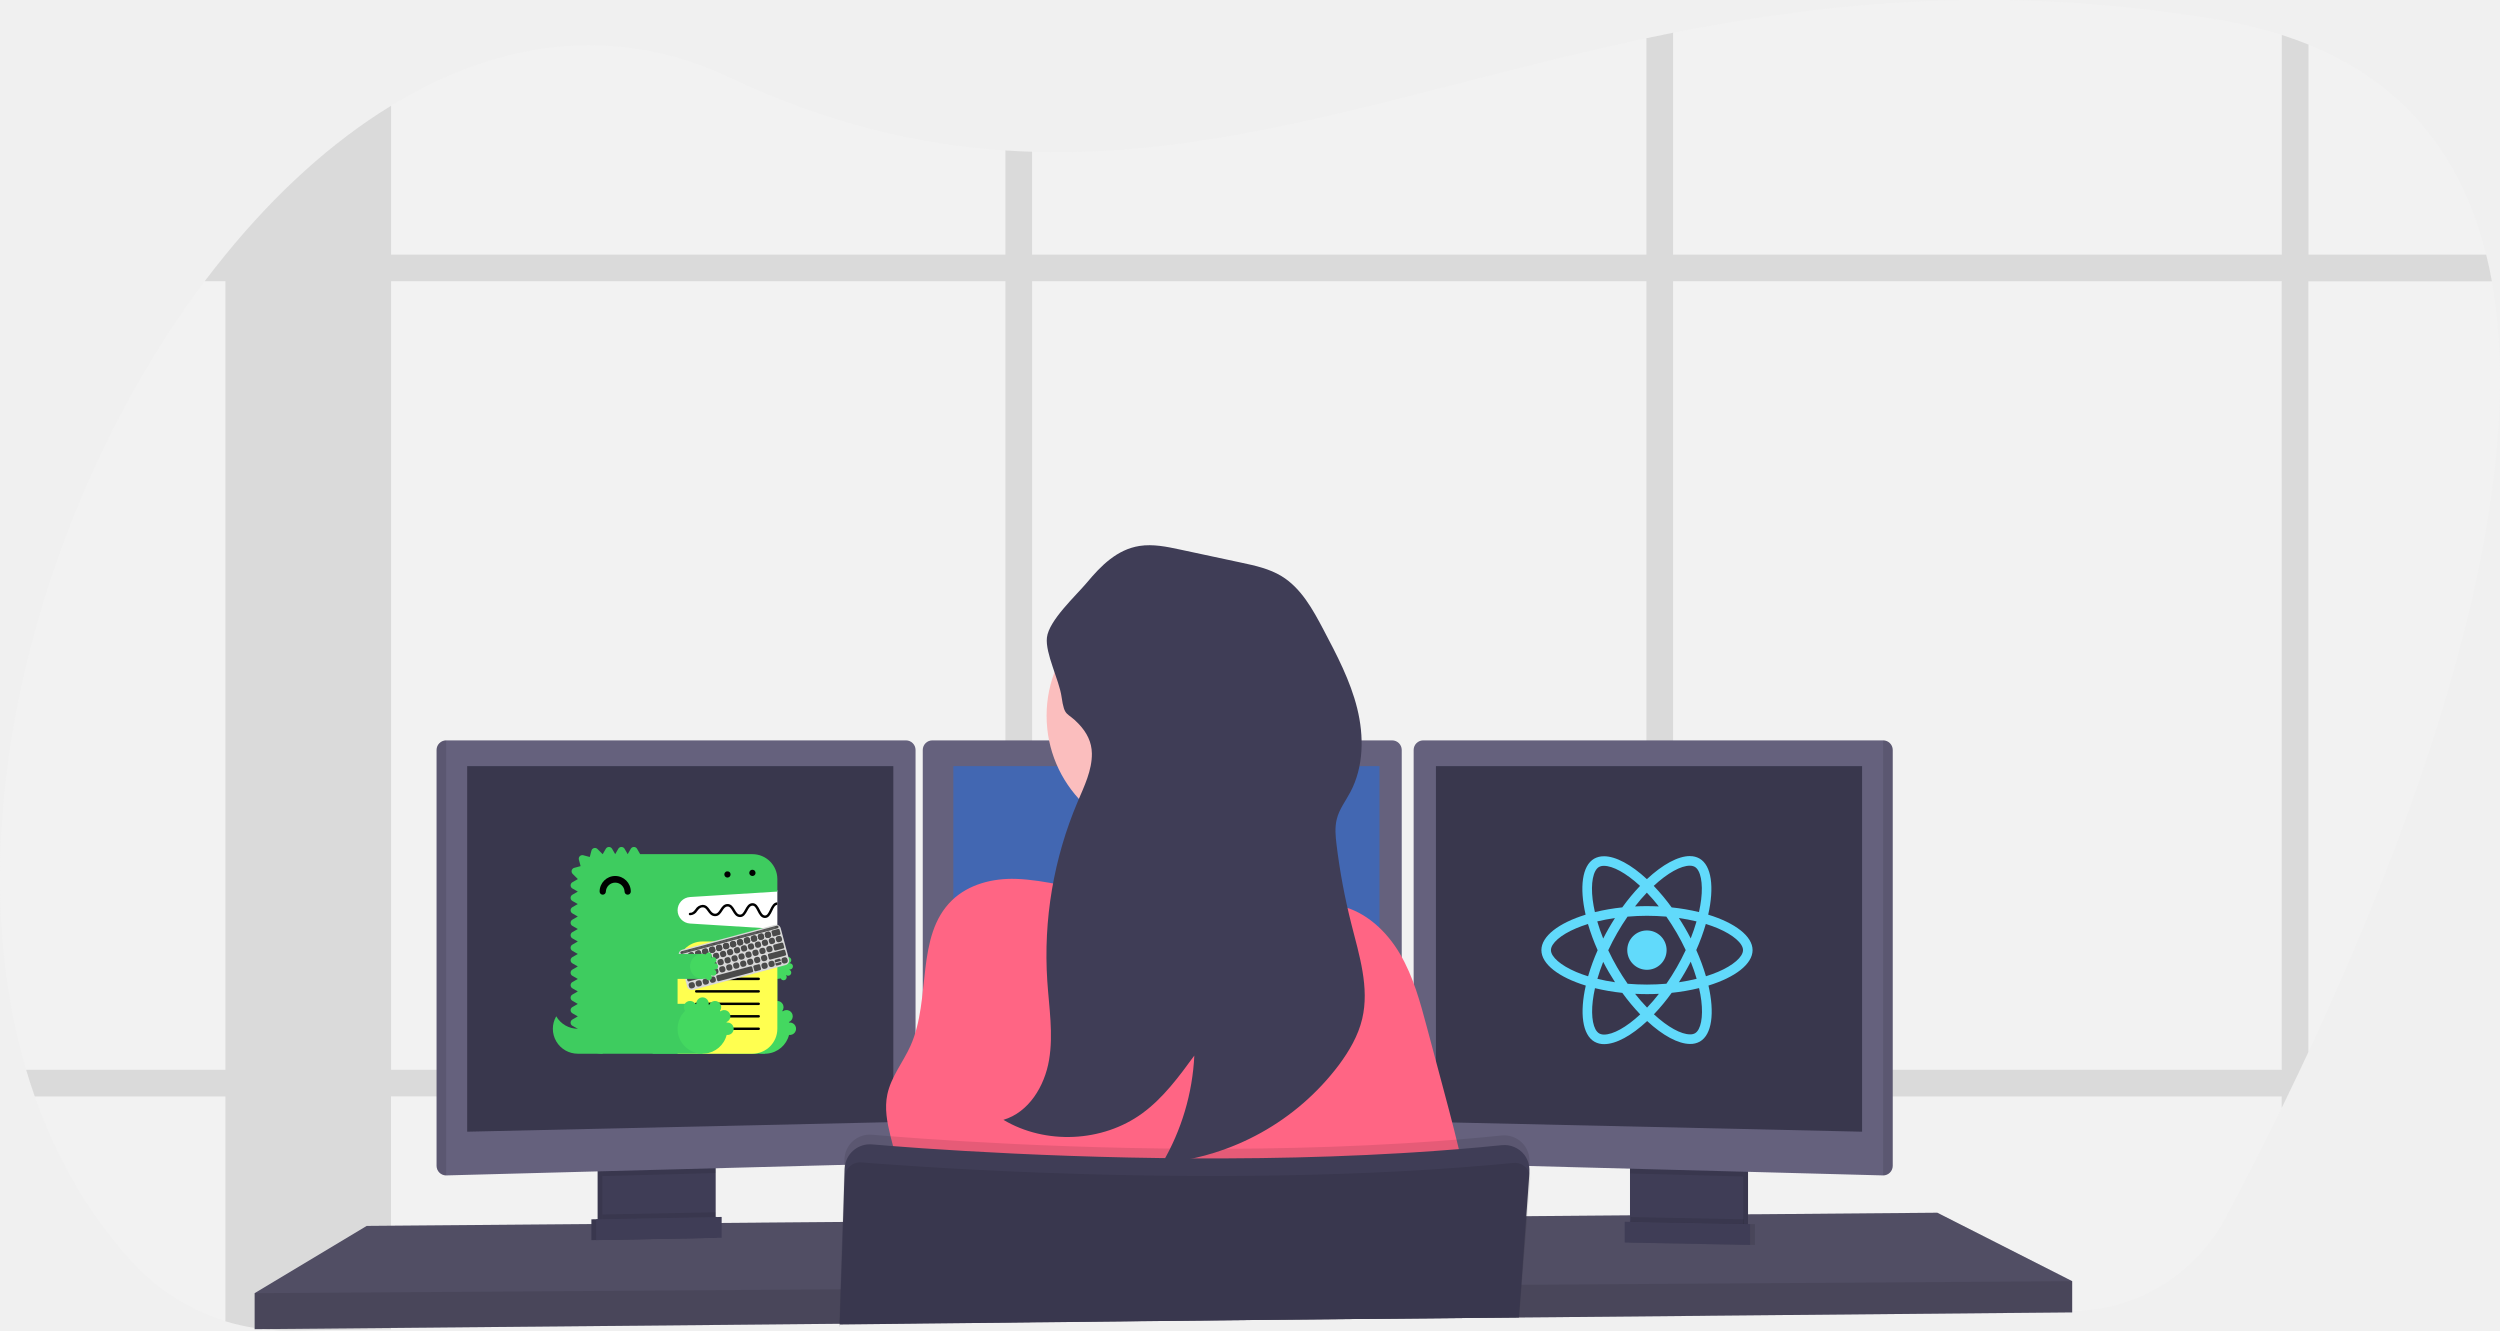
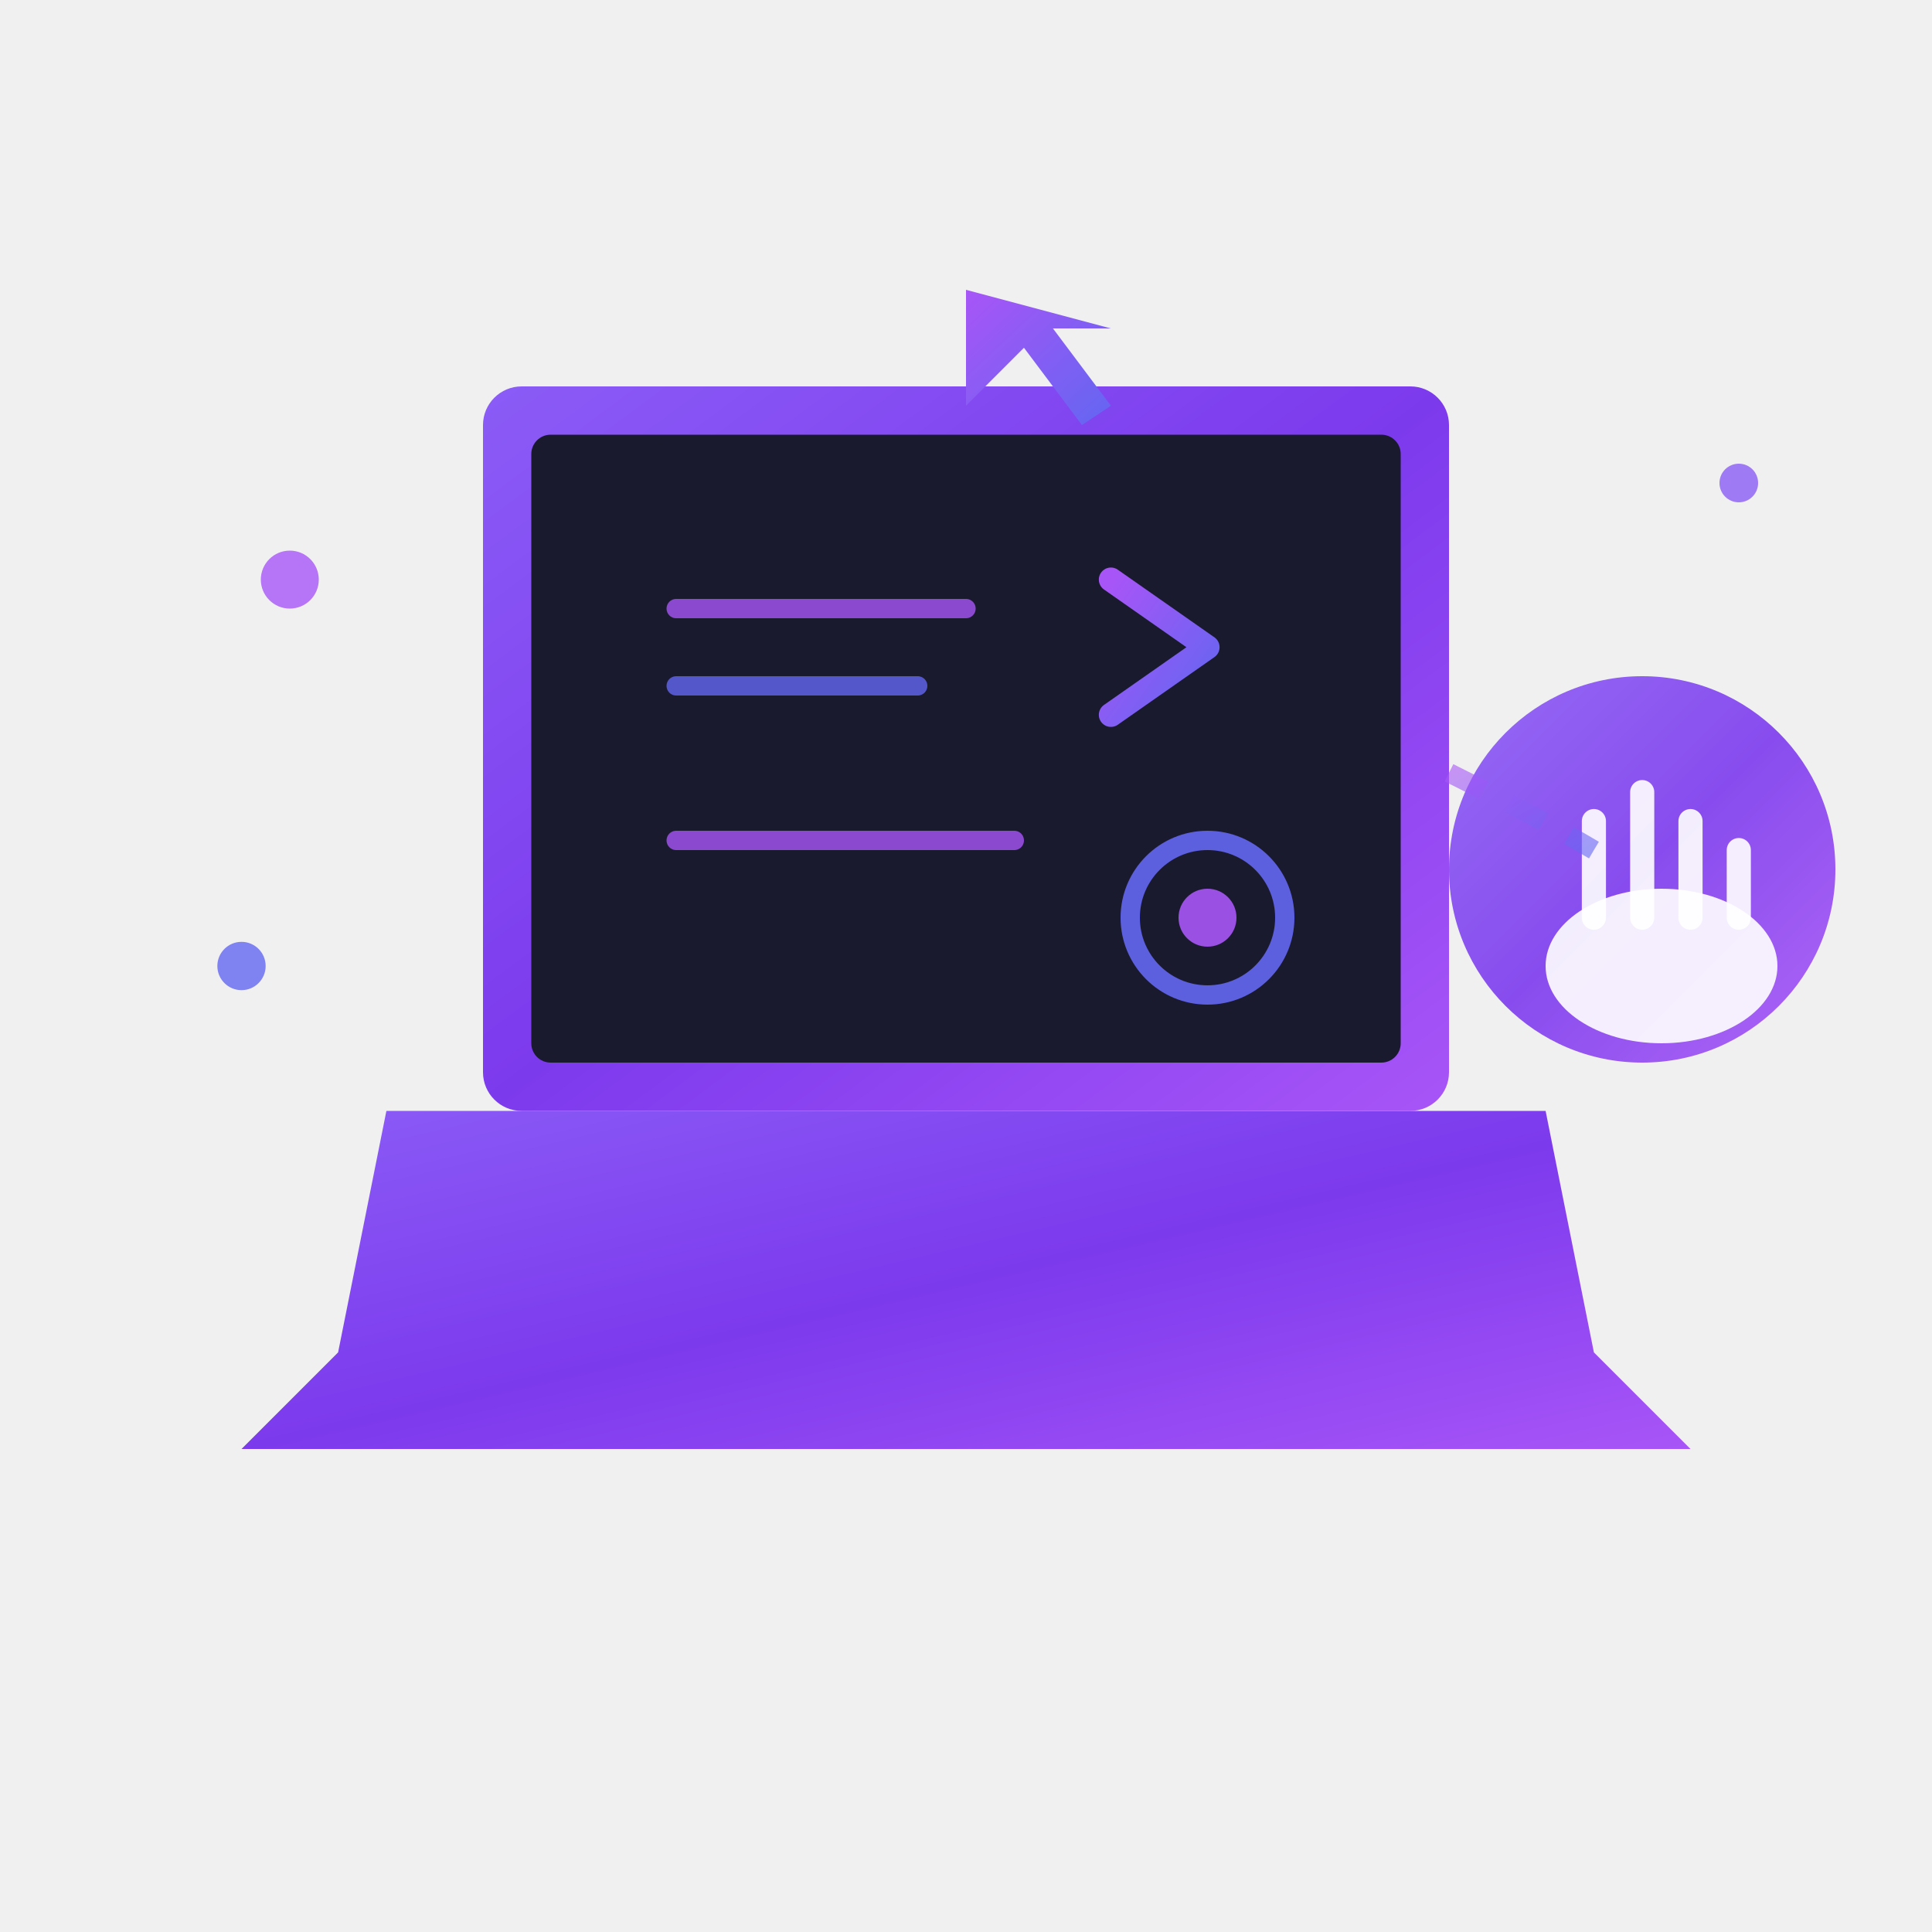
- <svg xmlns="http://www.w3.org/2000/svg" width="1041.277" height="554.141" viewBox="0 0 1041.277 554.141">
-   <g id="Group_24" data-name="Group 24" transform="translate(-440 -263)">
-     <g id="Group_23" data-name="Group 23" transform="translate(439.989 262.965)">
-       <path id="Path_299" data-name="Path 299" d="M1040.82,611.12q-1.74,3.75-3.47,7.4-2.7,5.67-5.33,11.12c-.78,1.61-1.56,3.19-2.32,4.77-8.6,17.57-16.63,33.11-23.45,45.89A73.21,73.21,0,0,1,942.44,719l-151.65,1.65h-1.6l-13,.14-11.12.12-34.1.37h-1.38l-17.36.19h-.53l-107,1.16-95.51,1-11.11.12-69,.75H429l-44.75.48h-.48l-141.5,1.53-42.33.46a87.991,87.991,0,0,1-10.79-.54h0c-1.22-.14-2.44-.3-3.65-.49a87.38,87.38,0,0,1-51.29-27.54C116,678.37,102.75,655,93.85,629.64q-1.93-5.49-3.6-11.12C59.44,514.37,97,380,164.6,290.08q4.25-5.64,8.64-11l.07-.08c20.79-25.52,44.1-46.84,68.93-62,44-26.91,92.75-34.49,140.7-11.9,40.57,19.12,78.45,28.11,115.17,30.55,3.71.24,7.42.42,11.11.53,84.23,2.65,163.17-27.7,255.87-47.29,3.69-.78,7.39-1.55,11.12-2.28,66.13-13.16,139.49-20.1,226.73-5.51a189.089,189.089,0,0,1,26.76,6.4q5.77,1.86,11.12,4c41.64,16.94,64.35,48.24,74,87.46q1.37,5.46,2.37,11.11C1134.3,384.41,1084.19,518.23,1040.82,611.12Z" transform="translate(-79.34 -172.91)" fill="#f2f2f2" />
-       <path id="Path_300" data-name="Path 300" d="M576.36,618.52a95.21,95.21,0,0,1-1.87,11.12h93.7V618.52Zm-78.25,62.81,11.11-.09V653.77c-3.81-.17-7.52-.34-11.11-.52ZM265.19,618.52v11.12h198.5V618.52ZM1114.87,279h-74V191.51q-5.35-2.17-11.12-4V279H776.21V186.58c-3.73.73-7.43,1.5-11.12,2.28V279H509.22V236.15c-3.69-.11-7.4-.29-11.11-.53V279H242.24V217c-24.83,15.16-48.14,36.48-68.93,62h-.07v.08q-4.4,5.4-8.64,11h8.64V618.52h-83q1.66,5.63,3.6,11.12h79.39v93.62a87,87,0,0,0,12.2,2.79c1.21.19,2.43.35,3.65.49h0a87.991,87.991,0,0,0,10.79.54l42.33-.46v-97H498.11v94.21l11.11-.12V629.64H765.09V721l11.12-.12V629.64H1029.7v4.77c.76-1.58,1.54-3.16,2.32-4.77q2.63-5.45,5.33-11.12,1.73-3.64,3.47-7.4v-321h76.42Q1116.23,284.43,1114.87,279ZM242.24,618.52V290.08H498.11V618.52Zm267,0V290.08H765.09V618.52Zm520.48,0H776.21V290.08H1029.7Z" transform="translate(-79.34 -172.91)" opacity="0.1" />
-       <path id="Path_301" data-name="Path 301" d="M863.09,533.65v13l-151.92,1.4-1.62.03-57.74.53-1.38.02-17.55.15h-.52l-106.98.99L349.77,551.4h-.15l-44.65.42-.48.01-198.4,1.82v-15l46.65-28,93.6-.78,2-.01.66-.01,2-.03,44.94-.37,2.01-.01.64-.01,2-.01L315,509.3l.38-.01,35.55-.3h.29l277.4-2.34,6.79-.05h.68l5.18-.05,37.65-.31,2-.03,1.85-.02h.96l11.71-.09,2.32-.03,3.11-.02,9.75-.09,15.47-.13,2-.02,3.48-.02h.65l74.71-.64Z" fill="#65617d" />
-       <path id="Path_302" data-name="Path 302" d="M863.09,533.65v13l-151.92,1.4-1.62.03-57.74.53-1.38.02-17.55.15h-.52l-106.98.99L349.77,551.4h-.15l-44.65.42-.48.01-198.4,1.82v-15l46.65-28,93.6-.78,2-.01.66-.01,2-.03,44.94-.37,2.01-.01.64-.01,2-.01L315,509.3l.38-.01,35.55-.3h.29l277.4-2.34,6.79-.05h.68l5.18-.05,37.65-.31,2-.03,1.85-.02h.96l11.71-.09,2.32-.03,3.11-.02,9.75-.09,15.47-.13,2-.02,3.48-.02h.65l74.71-.64Z" opacity="0.2" />
-       <path id="Path_303" data-name="Path 303" d="M375.44,656.57v24.49a6.13,6.13,0,0,1-3.5,5.54,6,6,0,0,1-2.5.6l-34.9.74a6,6,0,0,1-2.7-.57,6.12,6.12,0,0,1-3.57-5.57V656.57Z" transform="translate(-79.34 -172.91)" fill="#3f3d56" />
-       <path id="Path_304" data-name="Path 304" d="M375.44,656.57v24.49a6.13,6.13,0,0,1-3.5,5.54,6,6,0,0,1-2.5.6l-34.9.74a6,6,0,0,1-2.7-.57,6.12,6.12,0,0,1-3.57-5.57V656.57Z" transform="translate(-79.34 -172.91)" opacity="0.1" />
-       <path id="Path_305" data-name="Path 305" d="M377.44,656.57v24.49a6.13,6.13,0,0,1-3.5,5.54,6,6,0,0,1-2.5.6l-34.9.74a6,6,0,0,1-2.7-.57,6.12,6.12,0,0,1-3.57-5.57V656.57Z" transform="translate(-79.34 -172.91)" fill="#3f3d56" />
-       <rect id="Rectangle_137" data-name="Rectangle 137" width="47.17" height="31.5" transform="translate(680.92 483.65)" fill="#3f3d56" />
-       <rect id="Rectangle_138" data-name="Rectangle 138" width="47.17" height="31.5" transform="translate(680.92 483.65)" opacity="0.1" />
-       <rect id="Rectangle_139" data-name="Rectangle 139" width="47.17" height="31.5" transform="translate(678.92 483.65)" fill="#3f3d56" />
-       <path id="Path_306" data-name="Path 306" d="M298.09,483.65v4.97l-47.17,1.26v-6.23Z" opacity="0.1" />
-       <path id="Path_307" data-name="Path 307" d="M460.69,485.27v168.2a4,4,0,0,1-3.85,3.95l-191.65,5.1h-.05a4,4,0,0,1-3.95-3.95V485.27a4,4,0,0,1,3.95-3.95h191.6a4,4,0,0,1,3.95,3.95Z" transform="translate(-79.34 -172.91)" fill="#65617d" />
-       <path id="Path_308" data-name="Path 308" d="M265.19,481.32v181.2h-.05a4,4,0,0,1-3.95-3.95V485.27a4,4,0,0,1,3.95-3.95Z" transform="translate(-79.34 -172.91)" opacity="0.1" />
-       <path id="Path_309" data-name="Path 309" d="M194.59,319.15h177.5V467.4l-177.5,4Z" fill="#39374d" />
-       <path id="Path_310" data-name="Path 310" d="M726.09,483.65v6.41l-47.17-1.26v-5.15Z" opacity="0.1" />
-       <path id="Path_311" data-name="Path 311" d="M867.69,485.27v173.3a4,4,0,0,1-4,3.95h0L672,657.42a4,4,0,0,1-3.85-3.95V485.27a4,4,0,0,1,3.95-3.95H863.7a4,4,0,0,1,3.99,3.95Z" transform="translate(-79.34 -172.91)" fill="#65617d" />
-       <path id="Path_312" data-name="Path 312" d="M867.69,485.27v173.3a4,4,0,0,1-4,3.95h0V481.32h0a4,4,0,0,1,4,3.95Z" transform="translate(-79.34 -172.91)" opacity="0.1" />
-       <path id="Path_313" data-name="Path 313" d="M775.59,319.15H598.09V467.4l177.5,4Z" fill="#39374d" />
-       <path id="Path_314" data-name="Path 314" d="M663.19,485.27v168.2a4,4,0,0,1-3.85,3.95l-191.65,5.1h0a4,4,0,0,1-4-3.95V485.27a4,4,0,0,1,3.95-3.95h191.6A4,4,0,0,1,663.19,485.27Z" transform="translate(-79.34 -172.91)" fill="#65617d" />
-       <path id="Path_315" data-name="Path 315" d="M397.09,319.15h177.5V467.4l-177.5,4Z" fill="#4267b2" />
-       <path id="Path_316" data-name="Path 316" d="M863.09,533.65v13l-151.92,1.4-1.62.03-57.74.53-1.38.02-17.55.15h-.52l-106.98.99L349.77,551.4h-.15l-44.65.42-.48.01-198.4,1.82v-15l202.51-1.33h.48l40.99-.28h.19l283.08-1.87h.29l.17-.01h.47l4.79-.03h1.46l74.49-.5,4.4-.02.98-.01Z" opacity="0.1" />
-       <circle id="Ellipse_111" data-name="Ellipse 111" cx="51.33" cy="51.33" r="51.33" transform="translate(435.93 246.82)" fill="#fbbebe" />
-       <path id="Path_317" data-name="Path 317" d="M617.94,550.07s-99.5,12-90,0c3.44-4.34,4.39-17.2,4.2-31.85-.06-4.45-.22-9.06-.45-13.65-1.1-22-3.75-43.5-3.75-43.5s87-41,77-8.5c-4,13.13-2.69,31.57.35,48.88.89,5.05,1.92,10,3,14.7a344.66,344.66,0,0,0,9.65,33.92Z" transform="translate(-79.34 -172.91)" fill="#fbbebe" />
-       <path id="Path_318" data-name="Path 318" d="M585.47,546c11.51-2.13,23.7-6,34.53-1.54,2.85,1.17,5.47,2.88,8.39,3.86s6.12,1.22,9.16,1.91c10.68,2.42,19.34,10.55,24.9,20s8.44,20.14,11.26,30.72l6.9,25.83c6,22.45,12,45.09,13.39,68.3a2437.506,2437.506,0,0,1-250.84,1.43c5.44-10.34,11-21.31,10.54-33s-7.19-23.22-4.76-34.74c1.55-7.34,6.57-13.39,9.64-20.22,8.75-19.52,1.94-45.79,17.32-60.65,6.92-6.68,17-9.21,26.63-8.89,12.28.41,24.85,4.24,37,6.11C555.09,547.48,569.79,548.88,585.47,546Z" transform="translate(-79.34 -172.91)" fill="#ff6584" />
-       <path id="Path_319" data-name="Path 319" d="M716.37,657.17l-.1,1.43v.1l-.17,2.3-1.33,18.51-1.61,22.3-.46,6.28-1,13.44v.17l-107,1-175.59,1.9v.84h-.14v-1.12l.45-14.36.86-28.06.74-23.79.07-2.37a10.53,10.53,0,0,1,11.42-10.17c4.72.4,10.85.89,18.18,1.41l3,.22c42.33,2.94,120.56,6.74,199.5,2,1.66-.09,3.33-.19,5-.31,12.24-.77,24.47-1.76,36.58-3a10.53,10.53,0,0,1,11.6,11.23Z" transform="translate(-79.34 -172.91)" opacity="0.1" />
-       <path id="Path_320" data-name="Path 320" d="M429.08,725.44v-.84l175.62-1.91,107-1h.3v-.17l1-13.44.43-6,1.64-22.61,1.29-17.9v-.44a10.617,10.617,0,0,0-.11-2.47.3.3,0,0,0,0-.1,10.391,10.391,0,0,0-2-4.64,10.54,10.54,0,0,0-9.42-4c-12.11,1.24-24.34,2.23-36.58,3-1.67.12-3.34.22-5,.31-78.94,4.69-157.17.89-199.5-2l-3-.22c-7.33-.52-13.46-1-18.18-1.41a10.54,10.54,0,0,0-11.24,8.53,11,11,0,0,0-.18,1.64l-.68,22.16L429.54,710l-.44,14.36v1.12Z" transform="translate(-79.34 -172.91)" fill="#3f3d56" />
-       <path id="Path_321" data-name="Path 321" d="M716.67,664.18l-1.23,15.33-1.83,22.85-.46,5.72-1,12.81-.06.64v.17h0l-.15,1.48.11-1.48h-.29l-107,1-175.65,1.9v-.28l.49-14.36,1-28.06.64-18.65A6.36,6.36,0,0,1,434.3,658a6.25,6.25,0,0,1,3.78-.9c2.1.17,4.68.37,7.69.59,4.89.36,10.92.78,17.94,1.22,13,.82,29.31,1.7,48,2.42,52,2,122.2,2.67,188.88-3.17,3-.26,6.1-.55,9.13-.84a6.26,6.26,0,0,1,3.48.66,5.159,5.159,0,0,1,.86.54,6.14,6.14,0,0,1,2,2.46,3.564,3.564,0,0,1,.25.61A6.279,6.279,0,0,1,716.67,664.18Z" transform="translate(-79.34 -172.91)" opacity="0.1" />
-       <path id="Path_322" data-name="Path 322" d="M377.44,677.87v3.19a6.13,6.13,0,0,1-3.5,5.54l-40.1.77a6.12,6.12,0,0,1-3.57-5.57v-3Z" transform="translate(-79.34 -172.91)" opacity="0.1" />
-       <path id="Path_323" data-name="Path 323" d="M298.59,515.57l-52.25,1V507.9l52.25-1Z" fill="#3f3d56" />
-       <path id="Path_324" data-name="Path 324" d="M298.59,515.57l-52.25,1V507.9l52.25-1Z" opacity="0.1" />
-       <path id="Path_325" data-name="Path 325" d="M300.59,515.57l-52.25,1V507.9l52.25-1Z" fill="#3f3d56" />
-       <path id="Path_326" data-name="Path 326" d="M758.56,679.87v3.19a6.13,6.13,0,0,0,3.5,5.54l40.1.77a6.12,6.12,0,0,0,3.57-5.57v-3Z" transform="translate(-79.34 -172.91)" opacity="0.1" />
-       <path id="Path_327" data-name="Path 327" d="M678.72,517.57l52.25,1V509.9l-52.25-1Z" opacity="0.1" />
-       <path id="Path_328" data-name="Path 328" d="M676.72,517.57l52.25,1V509.9l-52.25-1Z" fill="#3f3d56" />
-       <path id="Path_329" data-name="Path 329" d="M534.13,486.79c.08,7-3.16,13.6-5.91,20.07a163.491,163.491,0,0,0-12.66,74.71c.73,11,2.58,22,.73,32.9s-8.43,21.77-19,24.9c17.53,10.45,41.26,9.35,57.76-2.66,8.79-6.4,15.34-15.33,21.75-24.11a97.86,97.86,0,0,1-13.31,44.75A103.43,103.43,0,0,0,637,616.53c4.31-5.81,8.06-12.19,9.72-19.23,3.09-13-1.22-26.51-4.51-39.5a266.055,266.055,0,0,1-6.17-33c-.43-3.56-.78-7.22.1-10.7,1-4.07,3.67-7.51,5.64-11.22,5.6-10.54,5.73-23.3,2.86-34.88s-8.49-22.26-14.06-32.81c-4.46-8.46-9.3-17.31-17.46-22.28-5.1-3.1-11-4.39-16.88-5.64l-25.37-5.43c-5.55-1.19-11.26-2.38-16.87-1.51-9.47,1.48-16.14,8.32-22,15.34-4.59,5.46-15.81,15.71-16.6,22.86-.72,6.59,5.1,17.63,6.09,24.58,1.3,9,2.22,6,7.3,11.52C532,478.05,534.07,482,534.13,486.79Z" transform="translate(-79.34 -172.91)" fill="#3f3d56" />
-     </g>
-     <g id="docusaurus_keytar" transform="translate(670.271 615.768)">
-       <path id="Path_40" data-name="Path 40" d="M99,52h43.635V69.662H99Z" transform="translate(-49.132 -33.936)" fill="#fff" fill-rule="evenodd" />
-       <path id="Path_41" data-name="Path 41" d="M13.389,158.195A10.377,10.377,0,0,1,4.4,153a10.377,10.377,0,0,0,8.988,15.584H23.779V158.195Z" transform="translate(-3 -82.47)" fill="#3ecc5f" fill-rule="evenodd" />
-       <path id="Path_42" data-name="Path 42" d="M66.967,38.083l36.373-2.273V30.615A10.389,10.389,0,0,0,92.95,20.226H46.2l-1.3-2.249a1.5,1.5,0,0,0-2.6,0L41,20.226l-1.3-2.249a1.5,1.5,0,0,0-2.6,0l-1.3,2.249-1.3-2.249a1.5,1.5,0,0,0-2.6,0l-1.3,2.249-.034,0-2.152-2.151a1.5,1.5,0,0,0-2.508.672L25.21,21.4l-2.7-.723a1.5,1.5,0,0,0-1.836,1.837l.722,2.7-2.65.71a1.5,1.5,0,0,0-.673,2.509l2.152,2.152c0,.011,0,.022,0,.033l-2.249,1.3a1.5,1.5,0,0,0,0,2.6l2.249,1.3-2.249,1.3a1.5,1.5,0,0,0,0,2.6L20.226,41l-2.249,1.3a1.5,1.5,0,0,0,0,2.6l2.249,1.3-2.249,1.3a1.5,1.5,0,0,0,0,2.6l2.249,1.3-2.249,1.3a1.5,1.5,0,0,0,0,2.6l2.249,1.3-2.249,1.3a1.5,1.5,0,0,0,0,2.6l2.249,1.3-2.249,1.3a1.5,1.5,0,0,0,0,2.6l2.249,1.3-2.249,1.3a1.5,1.5,0,0,0,0,2.6l2.249,1.3-2.249,1.3a1.5,1.5,0,0,0,0,2.6l2.249,1.3-2.249,1.3a1.5,1.5,0,0,0,0,2.6l2.249,1.3-2.249,1.3a1.5,1.5,0,0,0,0,2.6l2.249,1.3-2.249,1.3a1.5,1.5,0,0,0,0,2.6l2.249,1.3A10.389,10.389,0,0,0,30.615,103.34H92.95A10.389,10.389,0,0,0,103.34,92.95V51.393L66.967,49.12a5.53,5.53,0,0,1,0-11.038" transform="translate(-9.836 -17.226)" fill="#3ecc5f" fill-rule="evenodd" />
-       <path id="Path_43" data-name="Path 43" d="M143,163.779h15.584V143H143Z" transform="translate(-70.275 -77.665)" fill="#3ecc5f" fill-rule="evenodd" />
-       <path id="Path_44" data-name="Path 44" d="M173.779,148.389a2.582,2.582,0,0,0-.332.033c-.02-.078-.038-.156-.06-.234a2.594,2.594,0,1,0-2.567-4.455q-.086-.088-.174-.175a2.593,2.593,0,1,0-4.461-2.569c-.077-.022-.154-.04-.231-.06a2.6,2.6,0,1,0-5.128,0c-.077.02-.154.038-.231.06a2.594,2.594,0,1,0-4.461,2.569,10.384,10.384,0,1,0,17.314,9.992,2.592,2.592,0,1,0,.332-5.161" transform="translate(-75.08 -75.262)" fill="#44d860" fill-rule="evenodd" />
-       <path id="Path_45" data-name="Path 45" d="M153,113.389h15.584V103H153Z" transform="translate(-75.08 -58.444)" fill="#3ecc5f" fill-rule="evenodd" />
-       <path id="Path_46" data-name="Path 46" d="M183.389,108.944a1.3,1.3,0,1,0,0-2.6,1.336,1.336,0,0,0-.166.017c-.01-.039-.019-.078-.03-.117a1.3,1.3,0,0,0-.5-2.5,1.285,1.285,0,0,0-.783.269q-.043-.044-.087-.087a1.285,1.285,0,0,0,.263-.776,1.3,1.3,0,0,0-2.493-.509,5.195,5.195,0,1,0,0,10,1.3,1.3,0,0,0,2.493-.509,1.285,1.285,0,0,0-.263-.776q.044-.043.087-.087a1.285,1.285,0,0,0,.783.269,1.3,1.3,0,0,0,.5-2.5c.011-.038.02-.078.03-.117a1.337,1.337,0,0,0,.166.017" transform="translate(-84.691 -57.894)" fill="#44d860" fill-rule="evenodd" />
-       <path id="Path_47" data-name="Path 47" d="M52.188,48.292a1.3,1.3,0,0,1-1.3-1.3,3.9,3.9,0,0,0-7.792,0,1.3,1.3,0,1,1-2.6,0,6.493,6.493,0,0,1,12.987,0,1.3,1.3,0,0,1-1.3,1.3" transform="translate(-21.02 -28.41)" fill-rule="evenodd" />
-       <path id="Path_48" data-name="Path 48" d="M103,139.752h31.168a10.389,10.389,0,0,0,10.389-10.389V93H113.389A10.389,10.389,0,0,0,103,103.389Z" transform="translate(-51.054 -53.638)" fill="#ffff50" fill-rule="evenodd" />
-       <path id="Path_49" data-name="Path 49" d="M141.1,94.017H115.106a.519.519,0,1,1,0-1.039H141.1a.519.519,0,0,1,0,1.039m0,10.389H115.106a.519.519,0,1,1,0-1.039H141.1a.519.519,0,0,1,0,1.039m0,10.389H115.106a.519.519,0,1,1,0-1.039H141.1a.519.519,0,0,1,0,1.039m0-25.877H115.106a.519.519,0,1,1,0-1.039H141.1a.519.519,0,0,1,0,1.039m0,10.293H115.106a.519.519,0,1,1,0-1.039H141.1a.519.519,0,0,1,0,1.039m0,10.389H115.106a.519.519,0,1,1,0-1.039H141.1a.519.519,0,0,1,0,1.039m7.782-47.993c-.006,0-.011,0-.018,0-1.605.055-2.365,1.66-3.035,3.077-.7,1.48-1.24,2.443-2.126,2.414-.981-.035-1.542-1.144-2.137-2.317-.683-1.347-1.462-2.876-3.1-2.819-1.582.054-2.344,1.451-3.017,2.684-.715,1.313-1.2,2.112-2.141,2.075-1-.036-1.533-.938-2.149-1.981-.686-1.162-1.479-2.467-3.084-2.423-1.555.053-2.319,1.239-2.994,2.286-.713,1.106-1.213,1.781-2.164,1.741-1.025-.036-1.554-.784-2.167-1.65-.688-.973-1.463-2.074-3.062-2.021a3.815,3.815,0,0,0-2.959,1.879c-.64.812-1.14,1.456-2.2,1.415a.52.52,0,0,0-.037,1.039,3.588,3.588,0,0,0,3.05-1.811c.611-.777,1.139-1.448,2.178-1.483,1-.043,1.47.579,2.179,1.582.674.953,1.438,2.033,2.977,2.089,1.612.054,2.387-1.151,3.074-2.217.614-.953,1.144-1.775,2.156-1.81.931-.035,1.438.7,2.153,1.912.674,1.141,1.437,2.434,3.006,2.491,1.623.056,2.407-1.361,3.09-2.616.592-1.085,1.15-2.109,2.14-2.143.931-.022,1.417.829,2.135,2.249.671,1.326,1.432,2.828,3.026,2.886l.088,0c1.592,0,2.347-1.6,3.015-3.01.592-1.252,1.152-2.431,2.113-2.479Z" transform="translate(-55.378 -38.552)" fill-rule="evenodd" />
-       <path id="Path_50" data-name="Path 50" d="M83,163.779h20.779V143H83Z" transform="translate(-41.443 -77.665)" fill="#3ecc5f" fill-rule="evenodd" />
-       <g id="Group_8" data-name="Group 8" transform="matrix(0.966, -0.259, 0.259, 0.966, 51.971, 43.3)">
-         <rect id="Rectangle_3" data-name="Rectangle 3" width="43.906" height="17.333" rx="2" transform="translate(0 0)" fill="#d8d8d8" />
-         <g id="Group_2" data-name="Group 2" transform="translate(0.728 10.948)">
-           <rect id="Rectangle_4" data-name="Rectangle 4" width="2.537" height="2.537" rx="1" transform="translate(7.985 0)" fill="#4a4a4a" />
-           <rect id="Rectangle_5" data-name="Rectangle 5" width="2.537" height="2.537" rx="1" transform="translate(10.991 0)" fill="#4a4a4a" />
-           <rect id="Rectangle_6" data-name="Rectangle 6" width="2.537" height="2.537" rx="1" transform="translate(13.997 0)" fill="#4a4a4a" />
-           <rect id="Rectangle_7" data-name="Rectangle 7" width="2.537" height="2.537" rx="1" transform="translate(17.003 0)" fill="#4a4a4a" />
-           <rect id="Rectangle_8" data-name="Rectangle 8" width="2.537" height="2.537" rx="1" transform="translate(20.009 0)" fill="#4a4a4a" />
-           <rect id="Rectangle_9" data-name="Rectangle 9" width="2.537" height="2.537" rx="1" transform="translate(23.015 0)" fill="#4a4a4a" />
-           <rect id="Rectangle_10" data-name="Rectangle 10" width="2.537" height="2.537" rx="1" transform="translate(26.021 0)" fill="#4a4a4a" />
-           <rect id="Rectangle_11" data-name="Rectangle 11" width="2.537" height="2.537" rx="1" transform="translate(29.028 0)" fill="#4a4a4a" />
-           <rect id="Rectangle_12" data-name="Rectangle 12" width="2.537" height="2.537" rx="1" transform="translate(32.034 0)" fill="#4a4a4a" />
-           <path id="Path_51" data-name="Path 51" d="M.519,0H6.9A.519.519,0,0,1,7.421.52v1.5a.519.519,0,0,1-.519.519H.519A.519.519,0,0,1,0,2.017V.519A.519.519,0,0,1,.519,0ZM35.653,0h6.383a.519.519,0,0,1,.519.519v1.5a.519.519,0,0,1-.519.519H35.652a.519.519,0,0,1-.519-.519V.519A.519.519,0,0,1,35.652,0Z" transform="translate(0 0)" fill="#4a4a4a" fill-rule="evenodd" />
-         </g>
-         <g id="Group_3" data-name="Group 3" transform="translate(0.728 4.878)">
-           <path id="Path_52" data-name="Path 52" d="M.519,0H2.956a.519.519,0,0,1,.519.519v1.5a.519.519,0,0,1-.519.519H.519A.519.519,0,0,1,0,2.017V.519A.519.519,0,0,1,.519,0Z" transform="translate(0 0)" fill="#4a4a4a" fill-rule="evenodd" />
-           <rect id="Rectangle_13" data-name="Rectangle 13" width="2.537" height="2.537" rx="1" transform="translate(3.945 0)" fill="#4a4a4a" />
-           <rect id="Rectangle_14" data-name="Rectangle 14" width="2.537" height="2.537" rx="1" transform="translate(6.951 0)" fill="#4a4a4a" />
-           <rect id="Rectangle_15" data-name="Rectangle 15" width="2.537" height="2.537" rx="1" transform="translate(9.958 0)" fill="#4a4a4a" />
-           <rect id="Rectangle_16" data-name="Rectangle 16" width="2.537" height="2.537" rx="1" transform="translate(12.964 0)" fill="#4a4a4a" />
-           <rect id="Rectangle_17" data-name="Rectangle 17" width="2.537" height="2.537" rx="1" transform="translate(15.97 0)" fill="#4a4a4a" />
-           <rect id="Rectangle_18" data-name="Rectangle 18" width="2.537" height="2.537" rx="1" transform="translate(18.976 0)" fill="#4a4a4a" />
-           <rect id="Rectangle_19" data-name="Rectangle 19" width="2.537" height="2.537" rx="1" transform="translate(21.982 0)" fill="#4a4a4a" />
-           <rect id="Rectangle_20" data-name="Rectangle 20" width="2.537" height="2.537" rx="1" transform="translate(24.988 0)" fill="#4a4a4a" />
-           <rect id="Rectangle_21" data-name="Rectangle 21" width="2.537" height="2.537" rx="1" transform="translate(27.994 0)" fill="#4a4a4a" />
-           <rect id="Rectangle_22" data-name="Rectangle 22" width="2.537" height="2.537" rx="1" transform="translate(31 0)" fill="#4a4a4a" />
-           <rect id="Rectangle_23" data-name="Rectangle 23" width="2.537" height="2.537" rx="1" transform="translate(34.006 0)" fill="#4a4a4a" />
-           <rect id="Rectangle_24" data-name="Rectangle 24" width="2.537" height="2.537" rx="1" transform="translate(37.012 0)" fill="#4a4a4a" />
-           <rect id="Rectangle_25" data-name="Rectangle 25" width="2.537" height="2.537" rx="1" transform="translate(40.018 0)" fill="#4a4a4a" />
-         </g>
-         <g id="Group_4" data-name="Group 4" transform="translate(43.283 4.538) rotate(180)">
-           <path id="Path_53" data-name="Path 53" d="M.519,0H2.956a.519.519,0,0,1,.519.519v1.5a.519.519,0,0,1-.519.519H.519A.519.519,0,0,1,0,2.017V.519A.519.519,0,0,1,.519,0Z" transform="translate(0 0)" fill="#4a4a4a" fill-rule="evenodd" />
-           <rect id="Rectangle_26" data-name="Rectangle 26" width="2.537" height="2.537" rx="1" transform="translate(3.945 0)" fill="#4a4a4a" />
-           <rect id="Rectangle_27" data-name="Rectangle 27" width="2.537" height="2.537" rx="1" transform="translate(6.951 0)" fill="#4a4a4a" />
-           <rect id="Rectangle_28" data-name="Rectangle 28" width="2.537" height="2.537" rx="1" transform="translate(9.958 0)" fill="#4a4a4a" />
-           <rect id="Rectangle_29" data-name="Rectangle 29" width="2.537" height="2.537" rx="1" transform="translate(12.964 0)" fill="#4a4a4a" />
-           <rect id="Rectangle_30" data-name="Rectangle 30" width="2.537" height="2.537" rx="1" transform="translate(15.97 0)" fill="#4a4a4a" />
-           <rect id="Rectangle_31" data-name="Rectangle 31" width="2.537" height="2.537" rx="1" transform="translate(18.976 0)" fill="#4a4a4a" />
-           <rect id="Rectangle_32" data-name="Rectangle 32" width="2.537" height="2.537" rx="1" transform="translate(21.982 0)" fill="#4a4a4a" />
-           <rect id="Rectangle_33" data-name="Rectangle 33" width="2.537" height="2.537" rx="1" transform="translate(24.988 0)" fill="#4a4a4a" />
-           <rect id="Rectangle_34" data-name="Rectangle 34" width="2.537" height="2.537" rx="1" transform="translate(27.994 0)" fill="#4a4a4a" />
-           <rect id="Rectangle_35" data-name="Rectangle 35" width="2.537" height="2.537" rx="1" transform="translate(31.001 0)" fill="#4a4a4a" />
-           <rect id="Rectangle_36" data-name="Rectangle 36" width="2.537" height="2.537" rx="1" transform="translate(34.007 0)" fill="#4a4a4a" />
-           <rect id="Rectangle_37" data-name="Rectangle 37" width="2.537" height="2.537" rx="1" transform="translate(37.013 0)" fill="#4a4a4a" />
-           <rect id="Rectangle_38" data-name="Rectangle 38" width="2.537" height="2.537" rx="1" transform="translate(40.018 0)" fill="#4a4a4a" />
-           <rect id="Rectangle_39" data-name="Rectangle 39" width="2.537" height="2.537" rx="1" transform="translate(3.945 0)" fill="#4a4a4a" />
-           <rect id="Rectangle_40" data-name="Rectangle 40" width="2.537" height="2.537" rx="1" transform="translate(6.951 0)" fill="#4a4a4a" />
-           <rect id="Rectangle_41" data-name="Rectangle 41" width="2.537" height="2.537" rx="1" transform="translate(9.958 0)" fill="#4a4a4a" />
-           <rect id="Rectangle_42" data-name="Rectangle 42" width="2.537" height="2.537" rx="1" transform="translate(12.964 0)" fill="#4a4a4a" />
-           <rect id="Rectangle_43" data-name="Rectangle 43" width="2.537" height="2.537" rx="1" transform="translate(15.97 0)" fill="#4a4a4a" />
-           <rect id="Rectangle_44" data-name="Rectangle 44" width="2.537" height="2.537" rx="1" transform="translate(18.976 0)" fill="#4a4a4a" />
-           <rect id="Rectangle_45" data-name="Rectangle 45" width="2.537" height="2.537" rx="1" transform="translate(21.982 0)" fill="#4a4a4a" />
-           <rect id="Rectangle_46" data-name="Rectangle 46" width="2.537" height="2.537" rx="1" transform="translate(24.988 0)" fill="#4a4a4a" />
-           <rect id="Rectangle_47" data-name="Rectangle 47" width="2.537" height="2.537" rx="1" transform="translate(27.994 0)" fill="#4a4a4a" />
-           <rect id="Rectangle_48" data-name="Rectangle 48" width="2.537" height="2.537" rx="1" transform="translate(31.001 0)" fill="#4a4a4a" />
-           <rect id="Rectangle_49" data-name="Rectangle 49" width="2.537" height="2.537" rx="1" transform="translate(34.007 0)" fill="#4a4a4a" />
-           <rect id="Rectangle_50" data-name="Rectangle 50" width="2.537" height="2.537" rx="1" transform="translate(37.013 0)" fill="#4a4a4a" />
-           <rect id="Rectangle_51" data-name="Rectangle 51" width="2.537" height="2.537" rx="1" transform="translate(40.018 0)" fill="#4a4a4a" />
-         </g>
-         <g id="Group_6" data-name="Group 6" transform="translate(0.728 7.883)">
-           <path id="Path_54" data-name="Path 54" d="M.519,0h3.47a.519.519,0,0,1,.519.519v1.5a.519.519,0,0,1-.519.519H.519A.519.519,0,0,1,0,2.017V.52A.519.519,0,0,1,.519,0Z" transform="translate(0 0)" fill="#4a4a4a" fill-rule="evenodd" />
-           <g id="Group_5" data-name="Group 5" transform="translate(5.073 0)">
-             <rect id="Rectangle_52" data-name="Rectangle 52" width="2.537" height="2.537" rx="1" transform="translate(0 0)" fill="#4a4a4a" />
-             <rect id="Rectangle_53" data-name="Rectangle 53" width="2.537" height="2.537" rx="1" transform="translate(3.006 0)" fill="#4a4a4a" />
-             <rect id="Rectangle_54" data-name="Rectangle 54" width="2.537" height="2.537" rx="1" transform="translate(6.012 0)" fill="#4a4a4a" />
-             <rect id="Rectangle_55" data-name="Rectangle 55" width="2.537" height="2.537" rx="1" transform="translate(9.018 0)" fill="#4a4a4a" />
-             <rect id="Rectangle_56" data-name="Rectangle 56" width="2.537" height="2.537" rx="1" transform="translate(12.025 0)" fill="#4a4a4a" />
-             <rect id="Rectangle_57" data-name="Rectangle 57" width="2.537" height="2.537" rx="1" transform="translate(15.031 0)" fill="#4a4a4a" />
-             <rect id="Rectangle_58" data-name="Rectangle 58" width="2.537" height="2.537" rx="1" transform="translate(18.037 0)" fill="#4a4a4a" />
-             <rect id="Rectangle_59" data-name="Rectangle 59" width="2.537" height="2.537" rx="1" transform="translate(21.042 0)" fill="#4a4a4a" />
-             <rect id="Rectangle_60" data-name="Rectangle 60" width="2.537" height="2.537" rx="1" transform="translate(24.049 0)" fill="#4a4a4a" />
-             <rect id="Rectangle_61" data-name="Rectangle 61" width="2.537" height="2.537" rx="1" transform="translate(27.055 0)" fill="#4a4a4a" />
-             <rect id="Rectangle_62" data-name="Rectangle 62" width="2.537" height="2.537" rx="1" transform="translate(30.061 0)" fill="#4a4a4a" />
-           </g>
-           <path id="Path_55" data-name="Path 55" d="M.52,0H3.8a.519.519,0,0,1,.519.519v1.5a.519.519,0,0,1-.519.519H.519A.519.519,0,0,1,0,2.017V.52A.519.519,0,0,1,.519,0Z" transform="translate(38.234 0)" fill="#4a4a4a" fill-rule="evenodd" />
-         </g>
-         <g id="Group_7" data-name="Group 7" transform="translate(0.728 14.084)">
-           <rect id="Rectangle_63" data-name="Rectangle 63" width="2.537" height="2.537" rx="1" transform="translate(0 0)" fill="#4a4a4a" />
-           <rect id="Rectangle_64" data-name="Rectangle 64" width="2.537" height="2.537" rx="1" transform="translate(3.006 0)" fill="#4a4a4a" />
-           <rect id="Rectangle_65" data-name="Rectangle 65" width="2.537" height="2.537" rx="1" transform="translate(6.012 0)" fill="#4a4a4a" />
-           <rect id="Rectangle_66" data-name="Rectangle 66" width="2.537" height="2.537" rx="1" transform="translate(9.018 0)" fill="#4a4a4a" />
-           <path id="Path_56" data-name="Path 56" d="M.519,0H14.981A.519.519,0,0,1,15.5.519v1.5a.519.519,0,0,1-.519.519H.519A.519.519,0,0,1,0,2.018V.519A.519.519,0,0,1,.519,0Zm15.97,0h1.874a.519.519,0,0,1,.519.519v1.5a.519.519,0,0,1-.519.519H16.489a.519.519,0,0,1-.519-.519V.519A.519.519,0,0,1,16.489,0Z" transform="translate(12.024 0)" fill="#4a4a4a" fill-rule="evenodd" />
-           <rect id="Rectangle_67" data-name="Rectangle 67" width="2.537" height="2.537" rx="1" transform="translate(31.376 0)" fill="#4a4a4a" />
-           <rect id="Rectangle_68" data-name="Rectangle 68" width="2.537" height="2.537" rx="1" transform="translate(34.382 0)" fill="#4a4a4a" />
-           <rect id="Rectangle_69" data-name="Rectangle 69" width="2.537" height="2.537" rx="1" transform="translate(40.018 0)" fill="#4a4a4a" />
-           <path id="Path_57" data-name="Path 57" d="M2.537,0V.561a.519.519,0,0,1-.519.519H.519A.519.519,0,0,1,0,.561V0Z" transform="translate(39.736 1.08) rotate(180)" fill="#4a4a4a" />
-           <path id="Path_58" data-name="Path 58" d="M2.537,0V.561a.519.519,0,0,1-.519.519H.519A.519.519,0,0,1,0,.561V0Z" transform="translate(37.2 1.456)" fill="#4a4a4a" />
-         </g>
-         <rect id="Rectangle_70" data-name="Rectangle 70" width="42.273" height="1.127" rx="0.564" transform="translate(0.915 0.556)" fill="#4a4a4a" />
-         <rect id="Rectangle_71" data-name="Rectangle 71" width="2.37" height="0.752" rx="0.376" transform="translate(1.949 0.744)" fill="#d8d8d8" opacity="0.136" />
-         <rect id="Rectangle_72" data-name="Rectangle 72" width="2.37" height="0.752" rx="0.376" transform="translate(5.193 0.744)" fill="#d8d8d8" opacity="0.136" />
-         <rect id="Rectangle_73" data-name="Rectangle 73" width="2.37" height="0.752" rx="0.376" transform="translate(7.688 0.744)" fill="#d8d8d8" opacity="0.136" />
-         <rect id="Rectangle_74" data-name="Rectangle 74" width="2.37" height="0.752" rx="0.376" transform="translate(10.183 0.744)" fill="#d8d8d8" opacity="0.136" />
-         <rect id="Rectangle_75" data-name="Rectangle 75" width="2.37" height="0.752" rx="0.376" transform="translate(12.679 0.744)" fill="#d8d8d8" opacity="0.136" />
-         <rect id="Rectangle_76" data-name="Rectangle 76" width="2.37" height="0.752" rx="0.376" transform="translate(15.797 0.744)" fill="#d8d8d8" opacity="0.136" />
-         <rect id="Rectangle_77" data-name="Rectangle 77" width="2.37" height="0.752" rx="0.376" transform="translate(18.292 0.744)" fill="#d8d8d8" opacity="0.136" />
-         <rect id="Rectangle_78" data-name="Rectangle 78" width="2.37" height="0.752" rx="0.376" transform="translate(20.788 0.744)" fill="#d8d8d8" opacity="0.136" />
-         <rect id="Rectangle_79" data-name="Rectangle 79" width="2.37" height="0.752" rx="0.376" transform="translate(23.283 0.744)" fill="#d8d8d8" opacity="0.136" />
-         <rect id="Rectangle_80" data-name="Rectangle 80" width="2.37" height="0.752" rx="0.376" transform="translate(26.402 0.744)" fill="#d8d8d8" opacity="0.136" />
-         <rect id="Rectangle_81" data-name="Rectangle 81" width="2.37" height="0.752" rx="0.376" transform="translate(28.897 0.744)" fill="#d8d8d8" opacity="0.136" />
-         <rect id="Rectangle_82" data-name="Rectangle 82" width="2.37" height="0.752" rx="0.376" transform="translate(31.393 0.744)" fill="#d8d8d8" opacity="0.136" />
-         <rect id="Rectangle_83" data-name="Rectangle 83" width="2.37" height="0.752" rx="0.376" transform="translate(34.512 0.744)" fill="#d8d8d8" opacity="0.136" />
-         <rect id="Rectangle_84" data-name="Rectangle 84" width="2.37" height="0.752" rx="0.376" transform="translate(37.007 0.744)" fill="#d8d8d8" opacity="0.136" />
-         <rect id="Rectangle_85" data-name="Rectangle 85" width="2.37" height="0.752" rx="0.376" transform="translate(39.502 0.744)" fill="#d8d8d8" opacity="0.136" />
-       </g>
-       <path id="Path_59" data-name="Path 59" d="M123.779,148.389a2.583,2.583,0,0,0-.332.033c-.02-.078-.038-.156-.06-.234a2.594,2.594,0,1,0-2.567-4.455q-.086-.088-.174-.175a2.593,2.593,0,1,0-4.461-2.569c-.077-.022-.154-.04-.231-.06a2.6,2.6,0,1,0-5.128,0c-.077.02-.154.038-.231.06a2.594,2.594,0,1,0-4.461,2.569,10.384,10.384,0,1,0,17.314,9.992,2.592,2.592,0,1,0,.332-5.161" transform="translate(-51.054 -75.262)" fill="#44d860" fill-rule="evenodd" />
-       <path id="Path_60" data-name="Path 60" d="M83,113.389h20.779V103H83Z" transform="translate(-41.443 -58.444)" fill="#3ecc5f" fill-rule="evenodd" />
-       <path id="Path_61" data-name="Path 61" d="M123.389,108.944a1.3,1.3,0,1,0,0-2.6,1.338,1.338,0,0,0-.166.017c-.01-.039-.019-.078-.03-.117a1.3,1.3,0,0,0-.5-2.5,1.285,1.285,0,0,0-.783.269q-.043-.044-.087-.087a1.285,1.285,0,0,0,.263-.776,1.3,1.3,0,0,0-2.493-.509,5.195,5.195,0,1,0,0,10,1.3,1.3,0,0,0,2.493-.509,1.285,1.285,0,0,0-.263-.776q.044-.043.087-.087a1.285,1.285,0,0,0,.783.269,1.3,1.3,0,0,0,.5-2.5c.011-.038.02-.078.03-.117a1.335,1.335,0,0,0,.166.017" transform="translate(-55.859 -57.894)" fill="#44d860" fill-rule="evenodd" />
-       <path id="Path_62" data-name="Path 62" d="M141.8,38.745a1.41,1.41,0,0,1-.255-.026,1.309,1.309,0,0,1-.244-.073,1.349,1.349,0,0,1-.224-.119,1.967,1.967,0,0,1-.2-.161,1.52,1.52,0,0,1-.161-.2,1.282,1.282,0,0,1-.218-.722,1.41,1.41,0,0,1,.026-.255,1.5,1.5,0,0,1,.072-.244,1.364,1.364,0,0,1,.12-.223,1.252,1.252,0,0,1,.358-.358,1.349,1.349,0,0,1,.224-.119,1.309,1.309,0,0,1,.244-.073,1.2,1.2,0,0,1,.509,0,1.262,1.262,0,0,1,.468.192,1.968,1.968,0,0,1,.2.161,1.908,1.908,0,0,1,.161.2,1.322,1.322,0,0,1,.12.223,1.361,1.361,0,0,1,.1.5,1.317,1.317,0,0,1-.379.919,1.968,1.968,0,0,1-.2.161,1.346,1.346,0,0,1-.223.119,1.332,1.332,0,0,1-.5.1m10.389-.649a1.326,1.326,0,0,1-.92-.379,1.979,1.979,0,0,1-.161-.2,1.282,1.282,0,0,1-.218-.722,1.326,1.326,0,0,1,.379-.919,1.967,1.967,0,0,1,.2-.161,1.351,1.351,0,0,1,.224-.119,1.308,1.308,0,0,1,.244-.073,1.2,1.2,0,0,1,.509,0,1.262,1.262,0,0,1,.468.192,1.967,1.967,0,0,1,.2.161,1.326,1.326,0,0,1,.379.919,1.461,1.461,0,0,1-.026.255,1.323,1.323,0,0,1-.073.244,1.847,1.847,0,0,1-.119.223,1.911,1.911,0,0,1-.161.2,1.967,1.967,0,0,1-.2.161,1.294,1.294,0,0,1-.722.218" transform="translate(-69.074 -26.006)" fill-rule="evenodd" />
-     </g>
-     <g id="React-icon" transform="translate(906.3 541.56)">
-       <path id="Path_330" data-name="Path 330" d="M263.668,117.179c0-5.827-7.3-11.35-18.487-14.775,2.582-11.4,1.434-20.477-3.622-23.382a7.861,7.861,0,0,0-4.016-1v4a4.152,4.152,0,0,1,2.044.466c2.439,1.4,3.5,6.724,2.672,13.574-.2,1.685-.52,3.461-.914,5.272a86.9,86.9,0,0,0-11.386-1.954,87.469,87.469,0,0,0-7.459-8.965c5.845-5.433,11.332-8.41,15.062-8.41V78h0c-4.931,0-11.386,3.514-17.913,9.611-6.527-6.061-12.982-9.539-17.913-9.539v4c3.712,0,9.216,2.959,15.062,8.356a84.687,84.687,0,0,0-7.405,8.947,83.732,83.732,0,0,0-11.4,1.972c-.412-1.793-.717-3.532-.932-5.2-.843-6.85.2-12.175,2.618-13.592a3.991,3.991,0,0,1,2.062-.466v-4h0a8,8,0,0,0-4.052,1c-5.039,2.9-6.168,11.96-3.568,23.328-11.153,3.443-18.415,8.947-18.415,14.757,0,5.828,7.3,11.35,18.487,14.775-2.582,11.4-1.434,20.477,3.622,23.382a7.882,7.882,0,0,0,4.034,1c4.931,0,11.386-3.514,17.913-9.611,6.527,6.061,12.982,9.539,17.913,9.539a8,8,0,0,0,4.052-1c5.039-2.9,6.168-11.96,3.568-23.328C256.406,128.511,263.668,122.988,263.668,117.179Zm-23.346-11.96c-.663,2.313-1.488,4.7-2.421,7.083-.735-1.434-1.506-2.869-2.349-4.3-.825-1.434-1.7-2.833-2.582-4.2C235.517,104.179,237.974,104.645,240.323,105.219Zm-8.212,19.1c-1.4,2.421-2.833,4.716-4.321,6.85-2.672.233-5.379.359-8.1.359-2.708,0-5.415-.126-8.069-.341q-2.232-3.2-4.339-6.814-2.044-3.523-3.73-7.136c1.112-2.4,2.367-4.805,3.712-7.154,1.4-2.421,2.833-4.716,4.321-6.85,2.672-.233,5.379-.359,8.1-.359,2.708,0,5.415.126,8.069.341q2.232,3.2,4.339,6.814,2.044,3.523,3.73,7.136C234.692,119.564,233.455,121.966,232.11,124.315Zm5.792-2.331c.968,2.4,1.793,4.805,2.474,7.136-2.349.574-4.823,1.058-7.387,1.434.879-1.381,1.757-2.8,2.582-4.25C236.4,124.871,237.167,123.419,237.9,121.984ZM219.72,141.116a73.921,73.921,0,0,1-4.985-5.738c1.614.072,3.263.126,4.931.126,1.685,0,3.353-.036,4.985-.126A69.993,69.993,0,0,1,219.72,141.116ZM206.38,130.555c-2.546-.377-5-.843-7.352-1.417.663-2.313,1.488-4.7,2.421-7.083.735,1.434,1.506,2.869,2.349,4.3S205.5,129.192,206.38,130.555ZM219.63,93.241a73.924,73.924,0,0,1,4.985,5.738c-1.614-.072-3.263-.126-4.931-.126-1.686,0-3.353.036-4.985.126A69.993,69.993,0,0,1,219.63,93.241ZM206.362,103.8c-.879,1.381-1.757,2.8-2.582,4.25-.825,1.434-1.6,2.869-2.331,4.3-.968-2.4-1.793-4.805-2.474-7.136C201.323,104.663,203.8,104.179,206.362,103.8Zm-16.227,22.449c-6.348-2.708-10.454-6.258-10.454-9.073s4.106-6.383,10.454-9.073c1.542-.663,3.228-1.255,4.967-1.811a86.122,86.122,0,0,0,4.034,10.92,84.9,84.9,0,0,0-3.981,10.866C193.38,127.525,191.694,126.915,190.134,126.252Zm9.647,25.623c-2.439-1.4-3.5-6.724-2.672-13.574.2-1.686.52-3.461.914-5.272a86.9,86.9,0,0,0,11.386,1.954,87.465,87.465,0,0,0,7.459,8.965c-5.845,5.433-11.332,8.41-15.062,8.41A4.279,4.279,0,0,1,199.781,151.875Zm42.532-13.663c.843,6.85-.2,12.175-2.618,13.592a3.99,3.99,0,0,1-2.062.466c-3.712,0-9.216-2.959-15.062-8.356a84.689,84.689,0,0,0,7.405-8.947,83.731,83.731,0,0,0,11.4-1.972A50.194,50.194,0,0,1,242.313,138.212Zm6.9-11.96c-1.542.663-3.228,1.255-4.967,1.811a86.12,86.12,0,0,0-4.034-10.92,84.9,84.9,0,0,0,3.981-10.866c1.775.556,3.461,1.165,5.039,1.829,6.348,2.708,10.454,6.258,10.454,9.073C259.67,119.994,255.564,123.562,249.216,126.252Z" fill="#61dafb" />
-       <path id="Path_331" data-name="Path 331" d="M320.8,78.4Z" transform="translate(-119.082 -0.328)" fill="#61dafb" />
-       <circle id="Ellipse_112" data-name="Ellipse 112" cx="8.194" cy="8.194" r="8.194" transform="translate(211.472 108.984)" fill="#61dafb" />
-       <path id="Path_332" data-name="Path 332" d="M520.5,78.1Z" transform="translate(-282.975 -0.082)" fill="#61dafb" />
-     </g>
-   </g>
+ <svg xmlns="http://www.w3.org/2000/svg" viewBox="0 0 200 200" fill="none">
+   <defs>
+     <linearGradient id="codeGradient" x1="0%" y1="0%" x2="100%" y2="100%">
+       <stop offset="0%" style="stop-color:#8b5cf6;stop-opacity:1" />
+       <stop offset="50%" style="stop-color:#7c3aed;stop-opacity:1" />
+       <stop offset="100%" style="stop-color:#a855f7;stop-opacity:1" />
+     </linearGradient>
+     <linearGradient id="screenGradient" x1="0%" y1="0%" x2="100%" y2="100%">
+       <stop offset="0%" style="stop-color:#a855f7;stop-opacity:1" />
+       <stop offset="100%" style="stop-color:#6366f1;stop-opacity:1" />
+     </linearGradient>
+   </defs>
+   <path d="M 35 140 L 40 115 L 160 115 L 165 140 L 175 150 L 25 150 Z" fill="url(#codeGradient)" />
+   <rect x="50" y="40" width="100" height="75" rx="4" fill="url(#codeGradient)" />
+   <rect x="55" y="45" width="90" height="65" rx="2" fill="#1a1a2e" />
+   <line x1="65" y1="55" x2="85" y2="55" stroke="url(#screenGradient)" stroke-width="2" stroke-linecap="round" />
+   <line x1="70" y1="63" x2="100" y2="63" stroke="#a855f7" stroke-width="2" stroke-linecap="round" opacity="0.8" />
+   <line x1="70" y1="71" x2="95" y2="71" stroke="#6366f1" stroke-width="2" stroke-linecap="round" opacity="0.8" />
+   <line x1="65" y1="79" x2="90" y2="79" stroke="url(#screenGradient)" stroke-width="2" stroke-linecap="round" />
+   <line x1="70" y1="87" x2="105" y2="87" stroke="#a855f7" stroke-width="2" stroke-linecap="round" opacity="0.8" />
+   <line x1="65" y1="95" x2="85" y2="95" stroke="url(#screenGradient)" stroke-width="2" stroke-linecap="round" />
+   <path d="M 115 60 L 125 67 L 115 74" stroke="url(#screenGradient)" stroke-width="2.5" fill="none" stroke-linecap="round" stroke-linejoin="round" />
+   <line x1="128" y1="74" x2="138" y2="74" stroke="url(#screenGradient)" stroke-width="2.5" stroke-linecap="round" />
+   <circle cx="125" cy="95" r="8" stroke="#6366f1" stroke-width="2" fill="none" opacity="0.9" />
+   <circle cx="125" cy="95" r="3" fill="#a855f7" opacity="0.9" />
+   <polygon points="100,30 100,42 106,36 112,44 115,42 109,34 115,34" fill="url(#screenGradient)" />
+   <circle cx="170" cy="90" r="20" fill="url(#codeGradient)" opacity="0.9" />
+   <path d="M 165 85 L 165 95 M 170 82 L 170 95 M 175 85 L 175 95 M 180 88 L 180 95" stroke="#fff" stroke-width="2.5" stroke-linecap="round" opacity="0.9" />
+   <ellipse cx="172" cy="100" rx="12" ry="8" fill="#fff" opacity="0.9" />
+   <path d="M 150 80 Q 160 85 165 88" stroke="url(#screenGradient)" stroke-width="2" fill="none" stroke-dasharray="4,3" opacity="0.6" />
+   <circle cx="30" cy="60" r="3" fill="#a855f7" opacity="0.8">
+     <animate attributeName="opacity" values="0.3;1;0.3" dur="2s" repeatCount="indefinite" />
+   </circle>
+   <circle cx="25" cy="100" r="2.5" fill="#6366f1" opacity="0.8">
+     <animate attributeName="opacity" values="0.3;1;0.3" dur="2.5s" repeatCount="indefinite" />
+   </circle>
+   <circle cx="180" cy="50" r="2" fill="#8b5cf6" opacity="0.8">
+     <animate attributeName="opacity" values="0.3;1;0.3" dur="3s" repeatCount="indefinite" />
+   </circle>
</svg>
